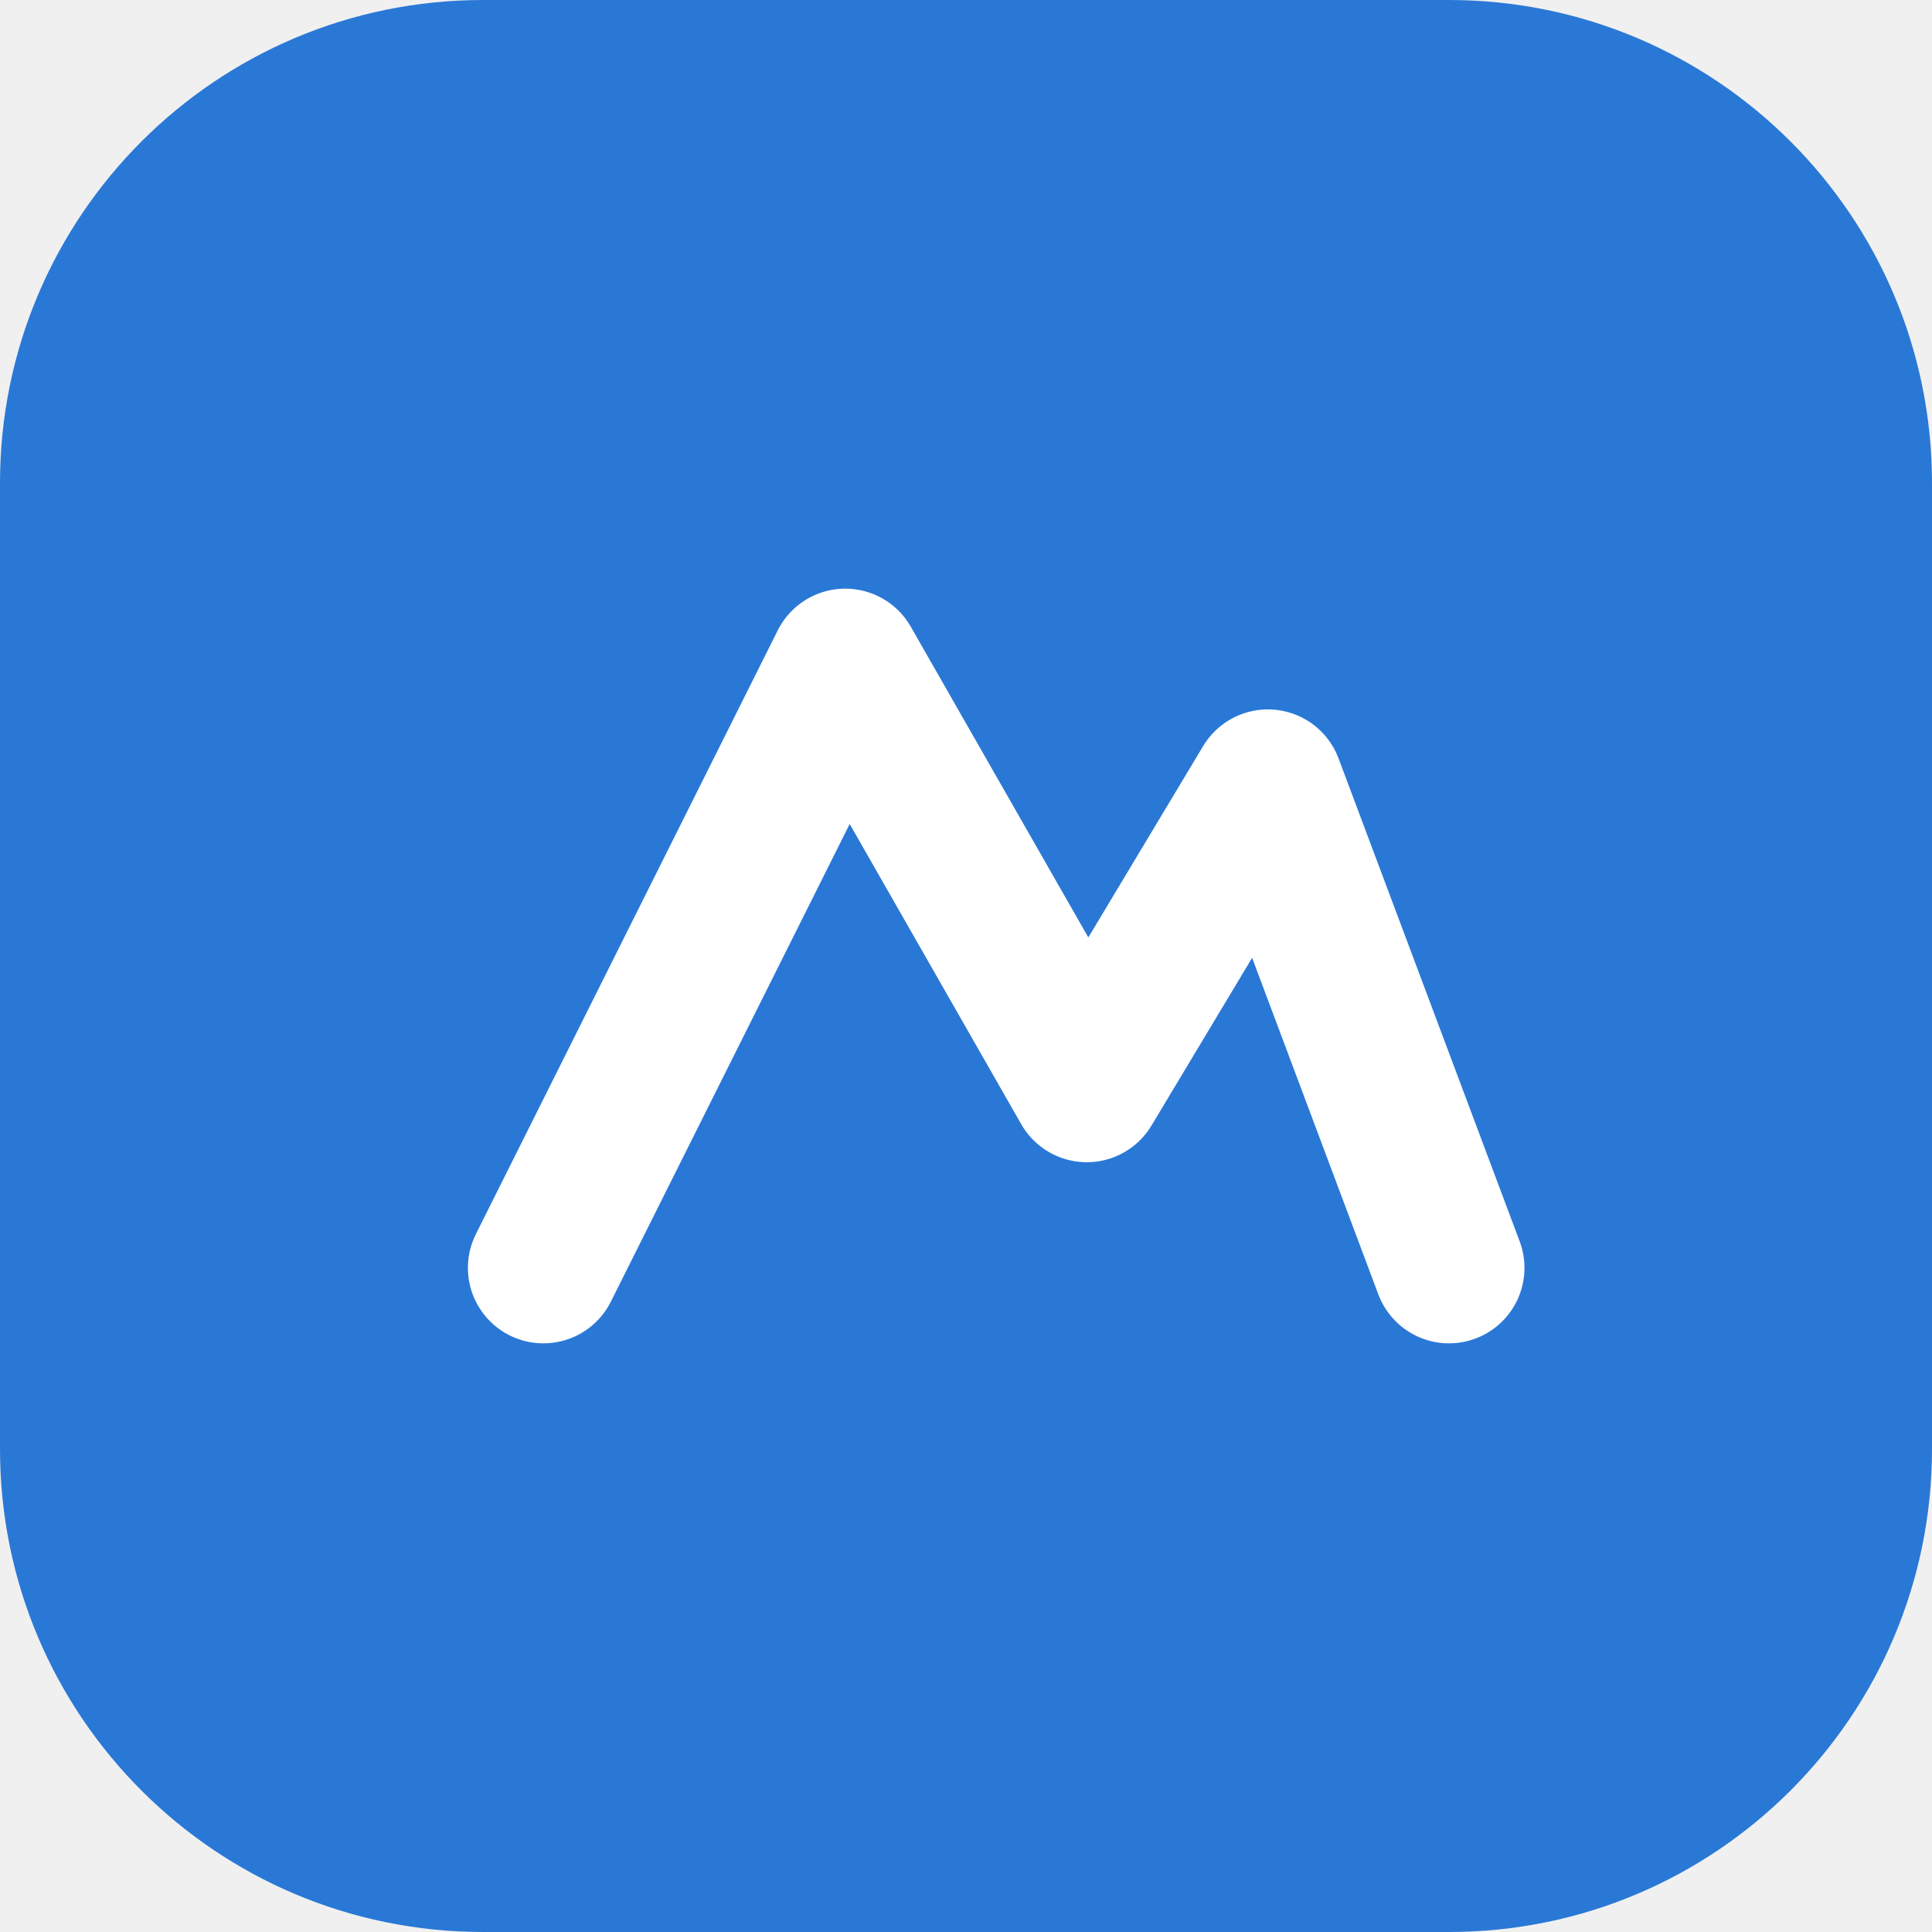
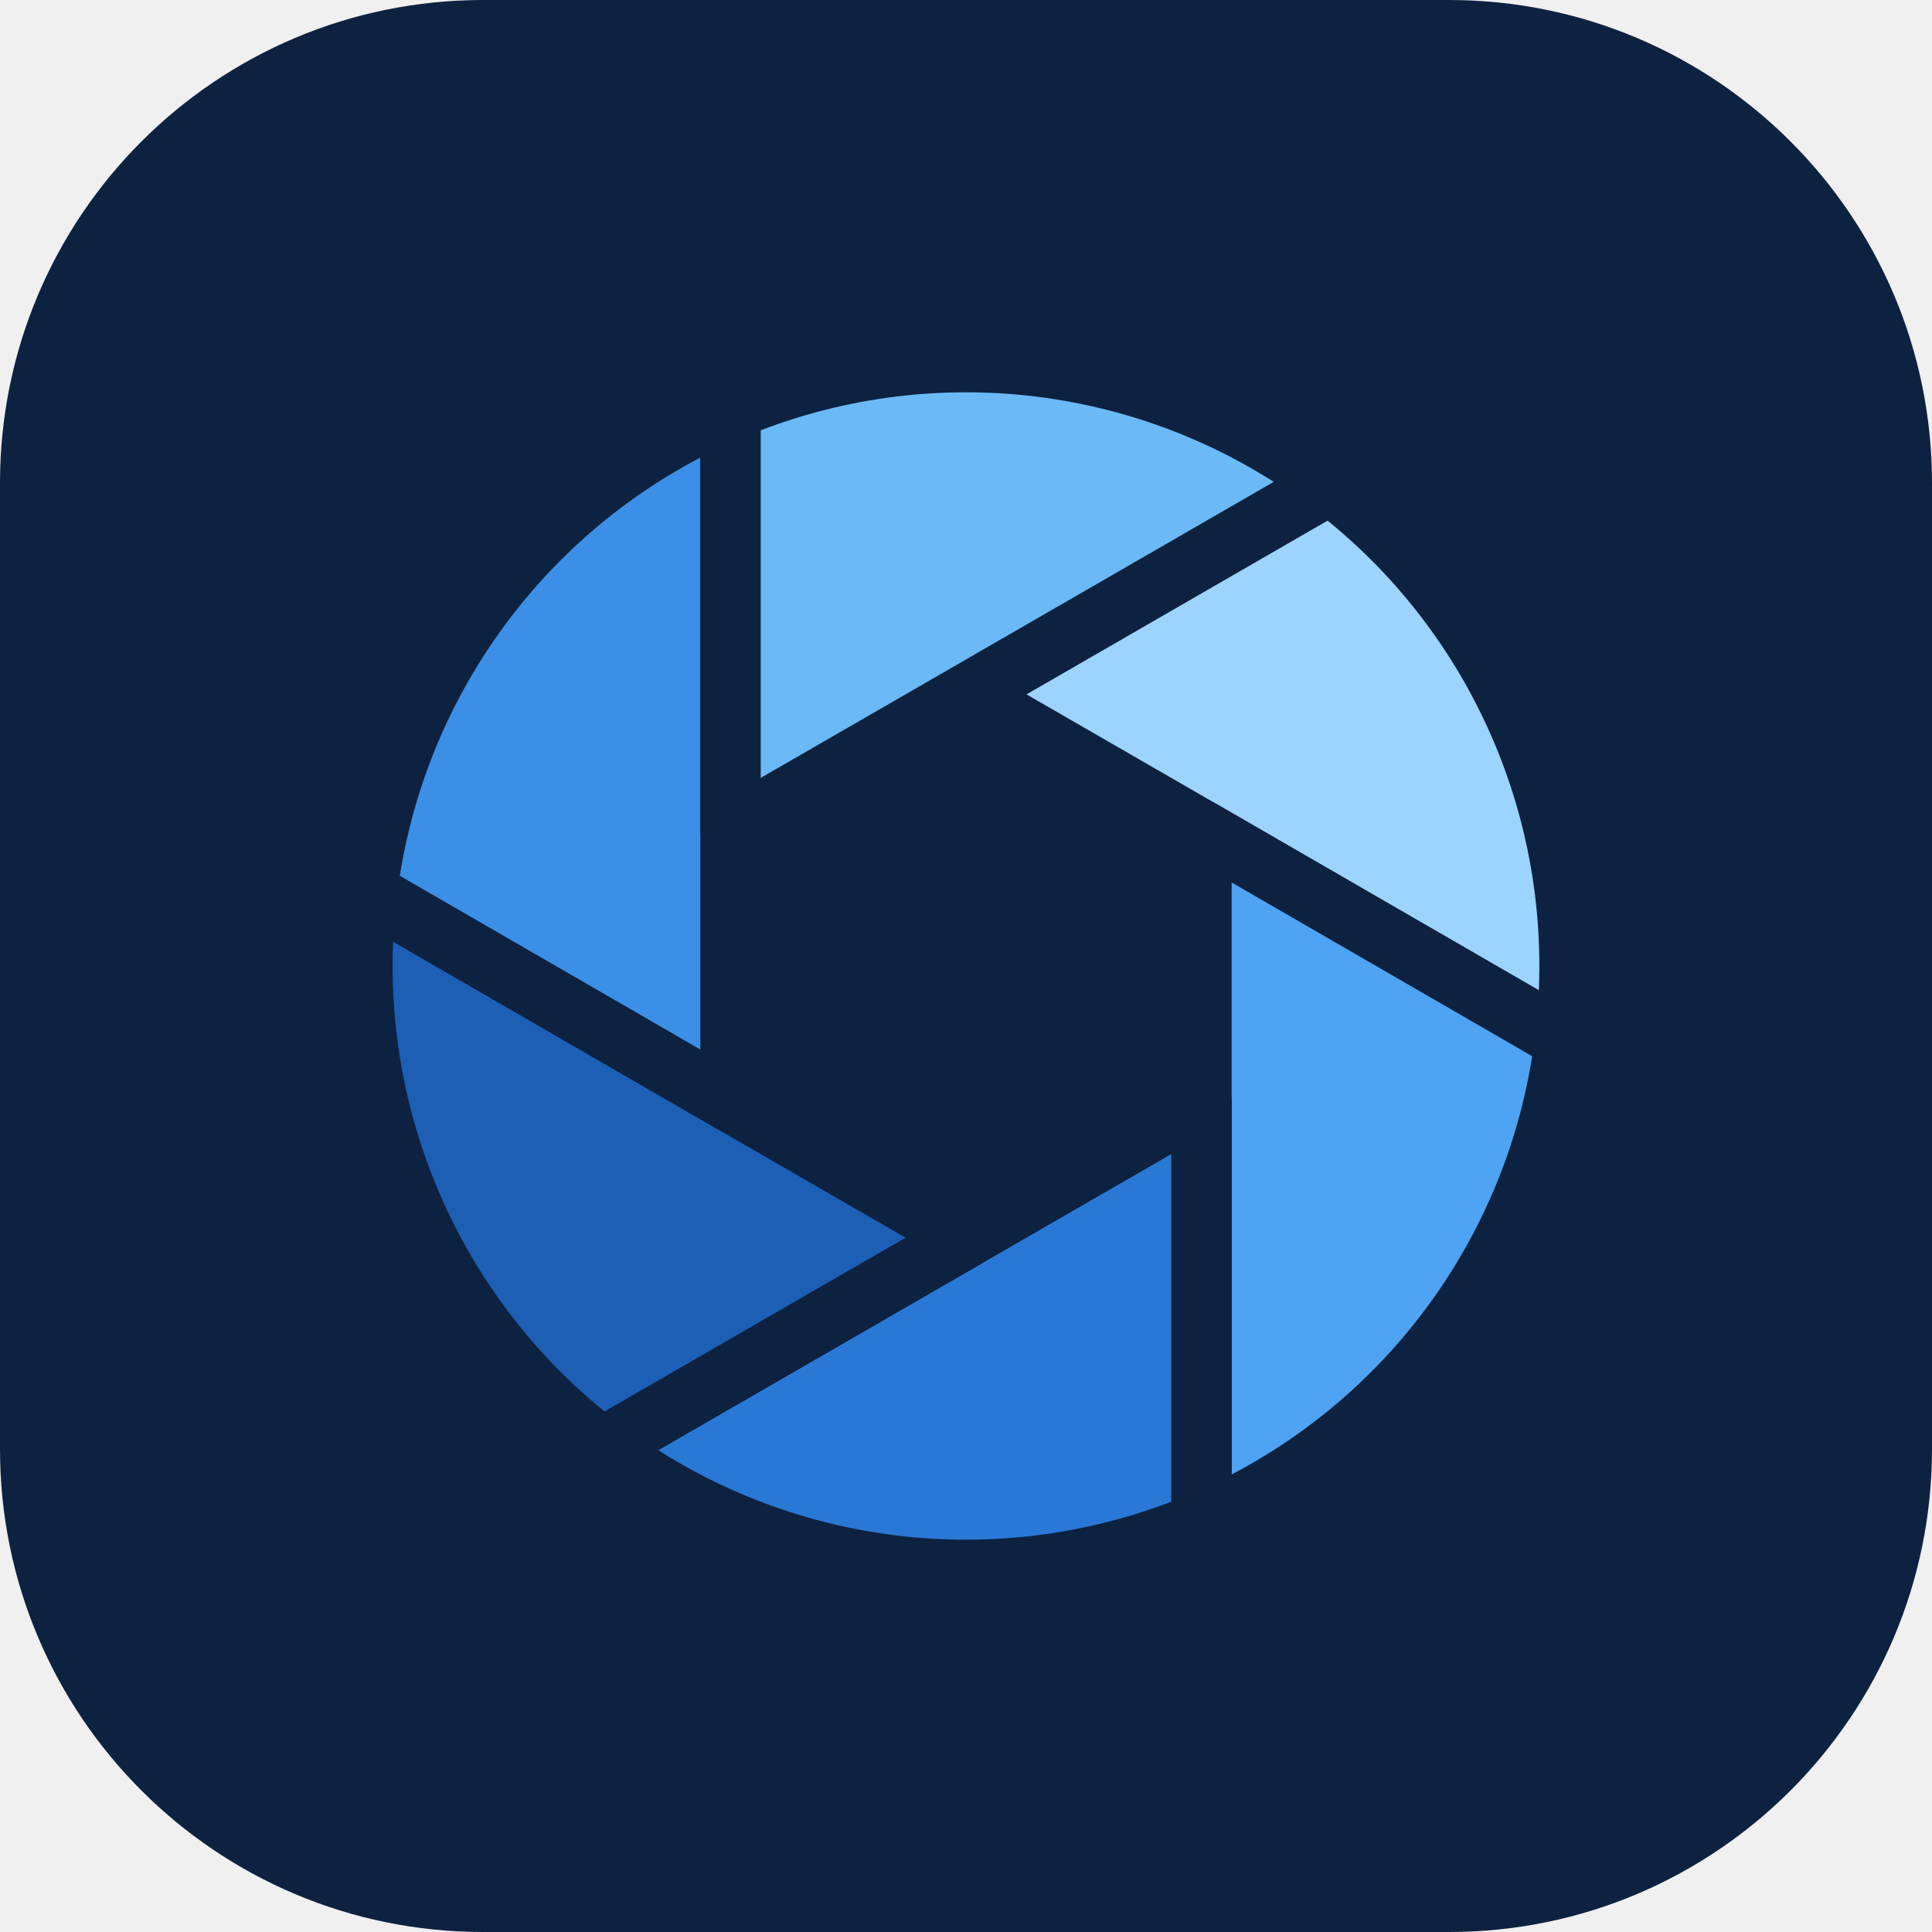
<svg xmlns="http://www.w3.org/2000/svg" viewBox="0 0 32 32">
-   <rect width="32" height="32" rx="8" fill="#2a78d6" />
-   <path d="M9 21l5-10 4 7 3-5 3 8" fill="none" stroke="#fff" stroke-width="2.5" stroke-linecap="round" stroke-linejoin="round" />
+   <rect width="32" height="32" rx="8" fill="#0d2240" />
+   <g stroke="#0d2240" stroke-width="1" stroke-linejoin="round">
+     <path d="M16 11.5 22.03 8.02A10 10 0 0 1 25.92 17.23L19.9 13.75Z" fill="#9dd3ff" />
+     <path d="M19.9 13.75 25.92 17.23A10 10 0 0 1 19.9 25.21L19.9 18.25Z" fill="#4ea3f2" />
+     <path d="M19.9 18.25 19.9 25.21A10 10 0 0 1 9.97 23.98L16 20.5Z" fill="#2a78d6" />
+     <path d="M16 20.5 9.97 23.98A10 10 0 0 1 6.08 14.77L12.1 18.25Z" fill="#1d5fb5" />
+     <path d="M12.1 18.25 6.08 14.77A10 10 0 0 1 12.1 6.79L12.1 13.75Z" fill="#3b8fe6" />
+     <path d="M12.1 13.75 12.1 6.79A10 10 0 0 1 22.03 8.02L16 11.5Z" fill="#6bbaf7" />
+   </g>
</svg>
